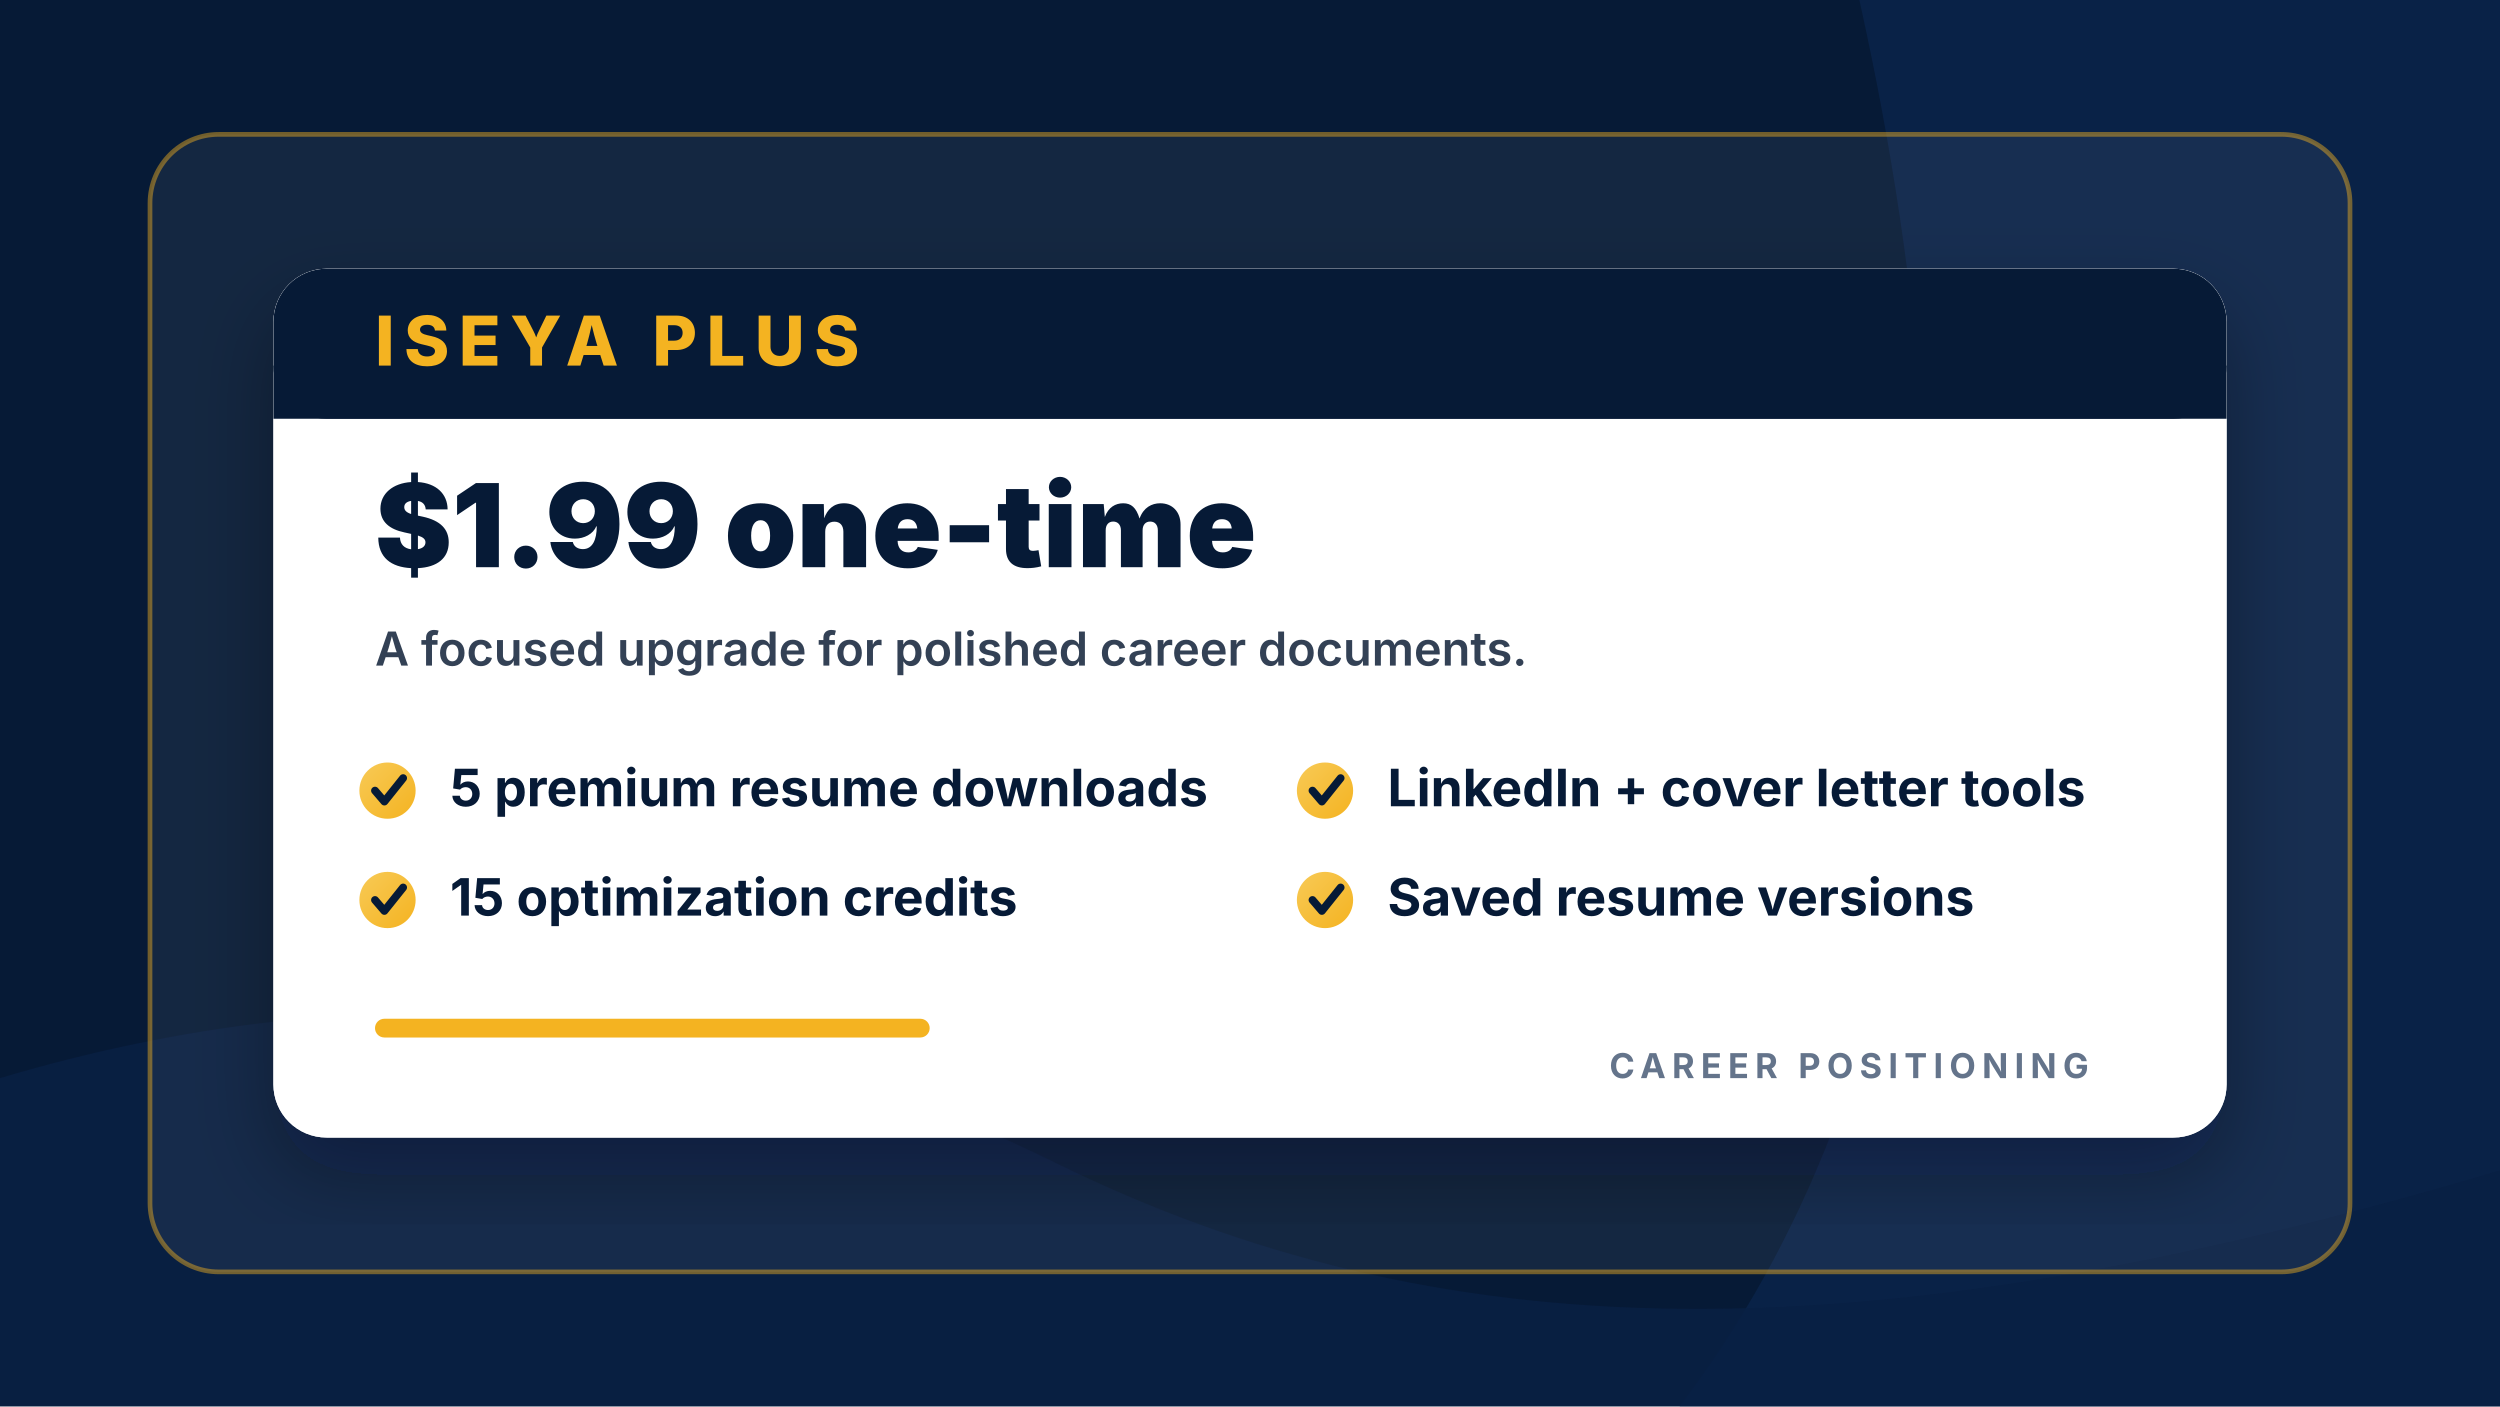
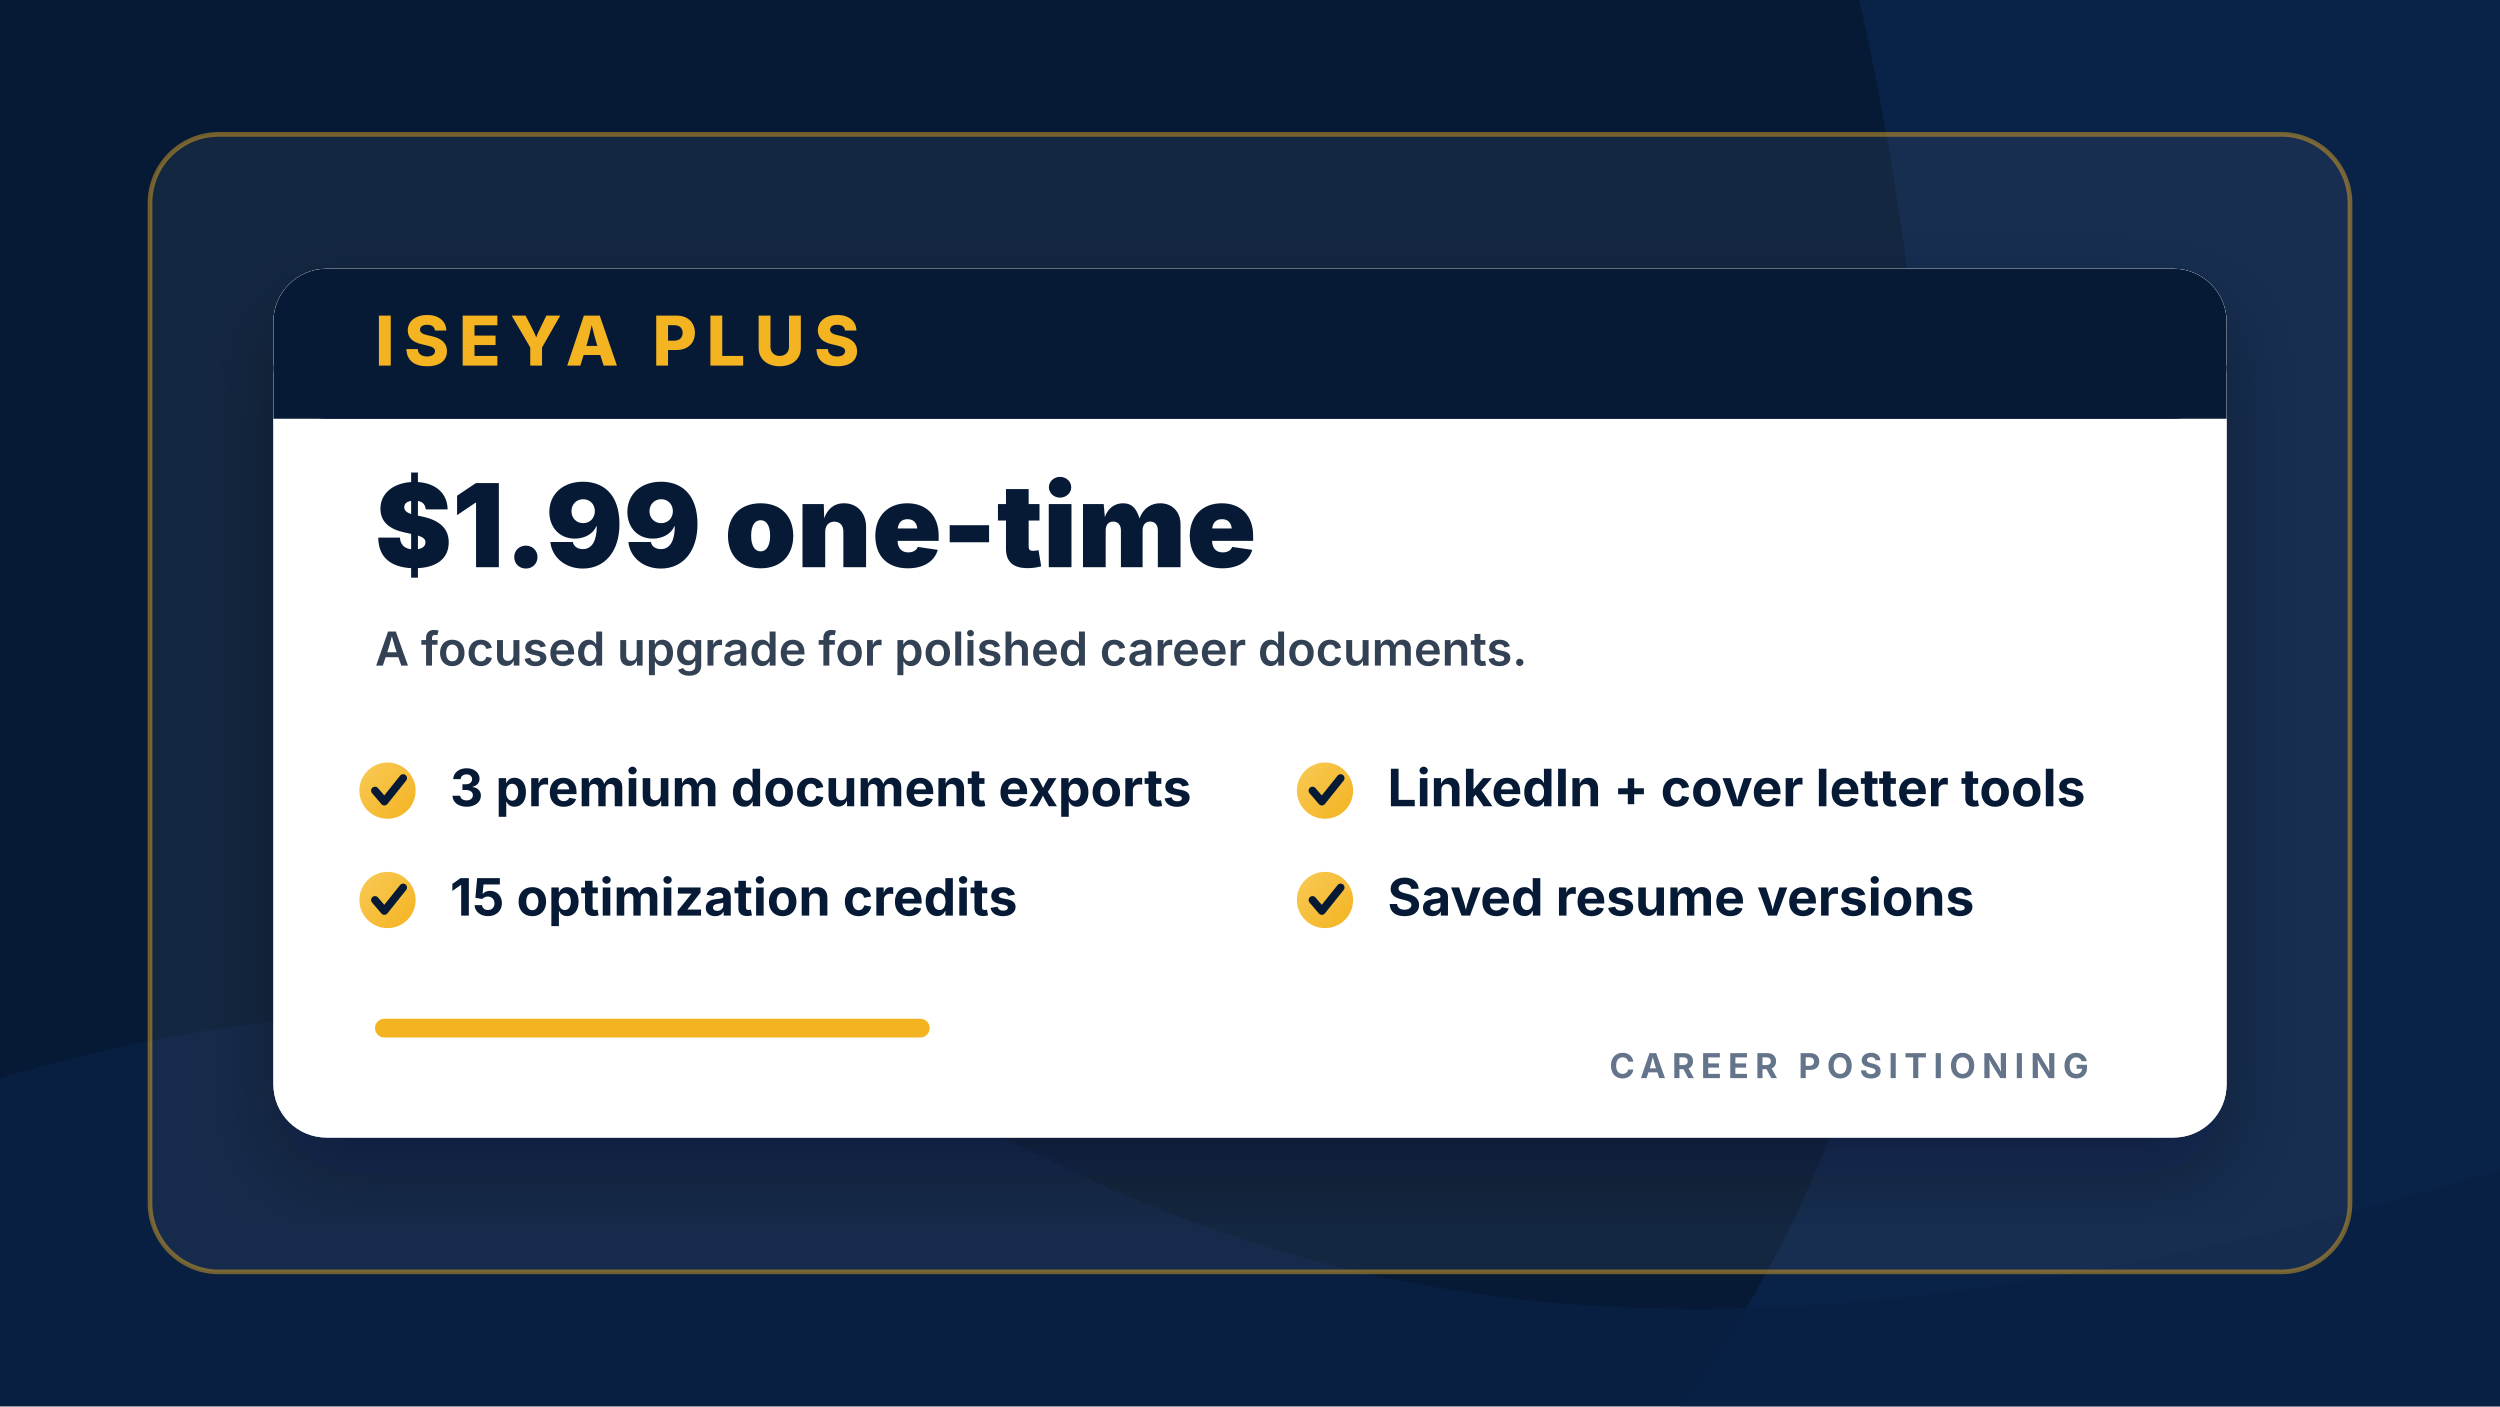
<svg xmlns="http://www.w3.org/2000/svg" width="1600" height="900" viewBox="0 0 1600 900" role="img" aria-labelledby="title desc">
  <defs>
    <linearGradient id="gold" x1="0" y1="0" x2="1" y2="1">
      <stop offset="0" stop-color="#F8CA56" />
      <stop offset="1" stop-color="#F4B321" />
    </linearGradient>
    <filter id="shadow" x="-10%" y="-10%" width="120%" height="120%">
      <feDropShadow dx="0" dy="24" stdDeviation="26" flood-color="#020814" flood-opacity="0.32" />
    </filter>
  </defs>
  <rect width="1600" height="900" fill="#061A36" />
  <path d="M1190 0h410v900h-525c160-210 200-518 115-900z" fill="#0A254E" opacity="0.72" />
  <path d="M0 690c235-70 460-52 675 54 244 120 512 128 925 5v151H0z" fill="#081F43" opacity="0.86" />
  <rect x="96" y="86" width="1408" height="728" rx="44" fill="#FFFFFF" opacity="0.055" />
  <rect x="96" y="86" width="1408" height="728" rx="44" fill="none" stroke="#F4B321" stroke-opacity="0.45" stroke-width="3" />
  <g filter="url(#shadow)">
    <rect x="175" y="172" width="1250" height="556" rx="34" fill="#FFFFFF" />
  </g>
  <rect x="175" y="172" width="1250" height="556" rx="34" fill="#FFFFFF" />
  <rect x="175" y="172" width="1250" height="96" rx="34" fill="#061A36" />
  <rect x="175" y="234" width="1250" height="34" fill="#061A36" />
  <text x="240" y="234" fill="#F4B321" font-family="Inter, Arial, sans-serif" font-size="44" font-weight="800" letter-spacing="6">ISEYA PLUS</text>
  <text x="240" y="363" fill="#061A36" font-family="Inter, Arial, sans-serif" font-size="74" font-weight="850">$1.99 one-time</text>
  <text x="240" y="426" fill="#334155" font-family="Inter, Arial, sans-serif" font-size="30" font-weight="600">A focused upgrade for polished career documents.</text>
  <g font-family="Inter, Arial, sans-serif" font-size="33" font-weight="720" fill="#061A36">
    <g transform="translate(248 516)">
      <circle cx="0" cy="-10" r="18" fill="url(#gold)" />
      <path d="M-8-10l6 7 12-15" fill="none" stroke="#061A36" stroke-width="5" stroke-linecap="round" stroke-linejoin="round" />
-       <text x="40" y="0">5 premium resume downloads</text>
+       <text x="40" y="0">3 premium document exports</text>
    </g>
    <g transform="translate(248 586)">
      <circle cx="0" cy="-10" r="18" fill="url(#gold)" />
      <path d="M-8-10l6 7 12-15" fill="none" stroke="#061A36" stroke-width="5" stroke-linecap="round" stroke-linejoin="round" />
      <text x="40" y="0">15 optimization credits</text>
    </g>
    <g transform="translate(848 516)">
      <circle cx="0" cy="-10" r="18" fill="url(#gold)" />
      <path d="M-8-10l6 7 12-15" fill="none" stroke="#061A36" stroke-width="5" stroke-linecap="round" stroke-linejoin="round" />
      <text x="40" y="0">LinkedIn + cover letter tools</text>
    </g>
    <g transform="translate(848 586)">
      <circle cx="0" cy="-10" r="18" fill="url(#gold)" />
      <path d="M-8-10l6 7 12-15" fill="none" stroke="#061A36" stroke-width="5" stroke-linecap="round" stroke-linejoin="round" />
      <text x="40" y="0">Saved resume versions</text>
    </g>
  </g>
  <rect x="240" y="652" width="355" height="12" rx="6" fill="#F4B321" />
  <text x="1030" y="690" fill="#64748B" font-family="Inter, Arial, sans-serif" font-size="22" font-weight="700" letter-spacing="4">CAREER POSITIONING</text>
</svg>
